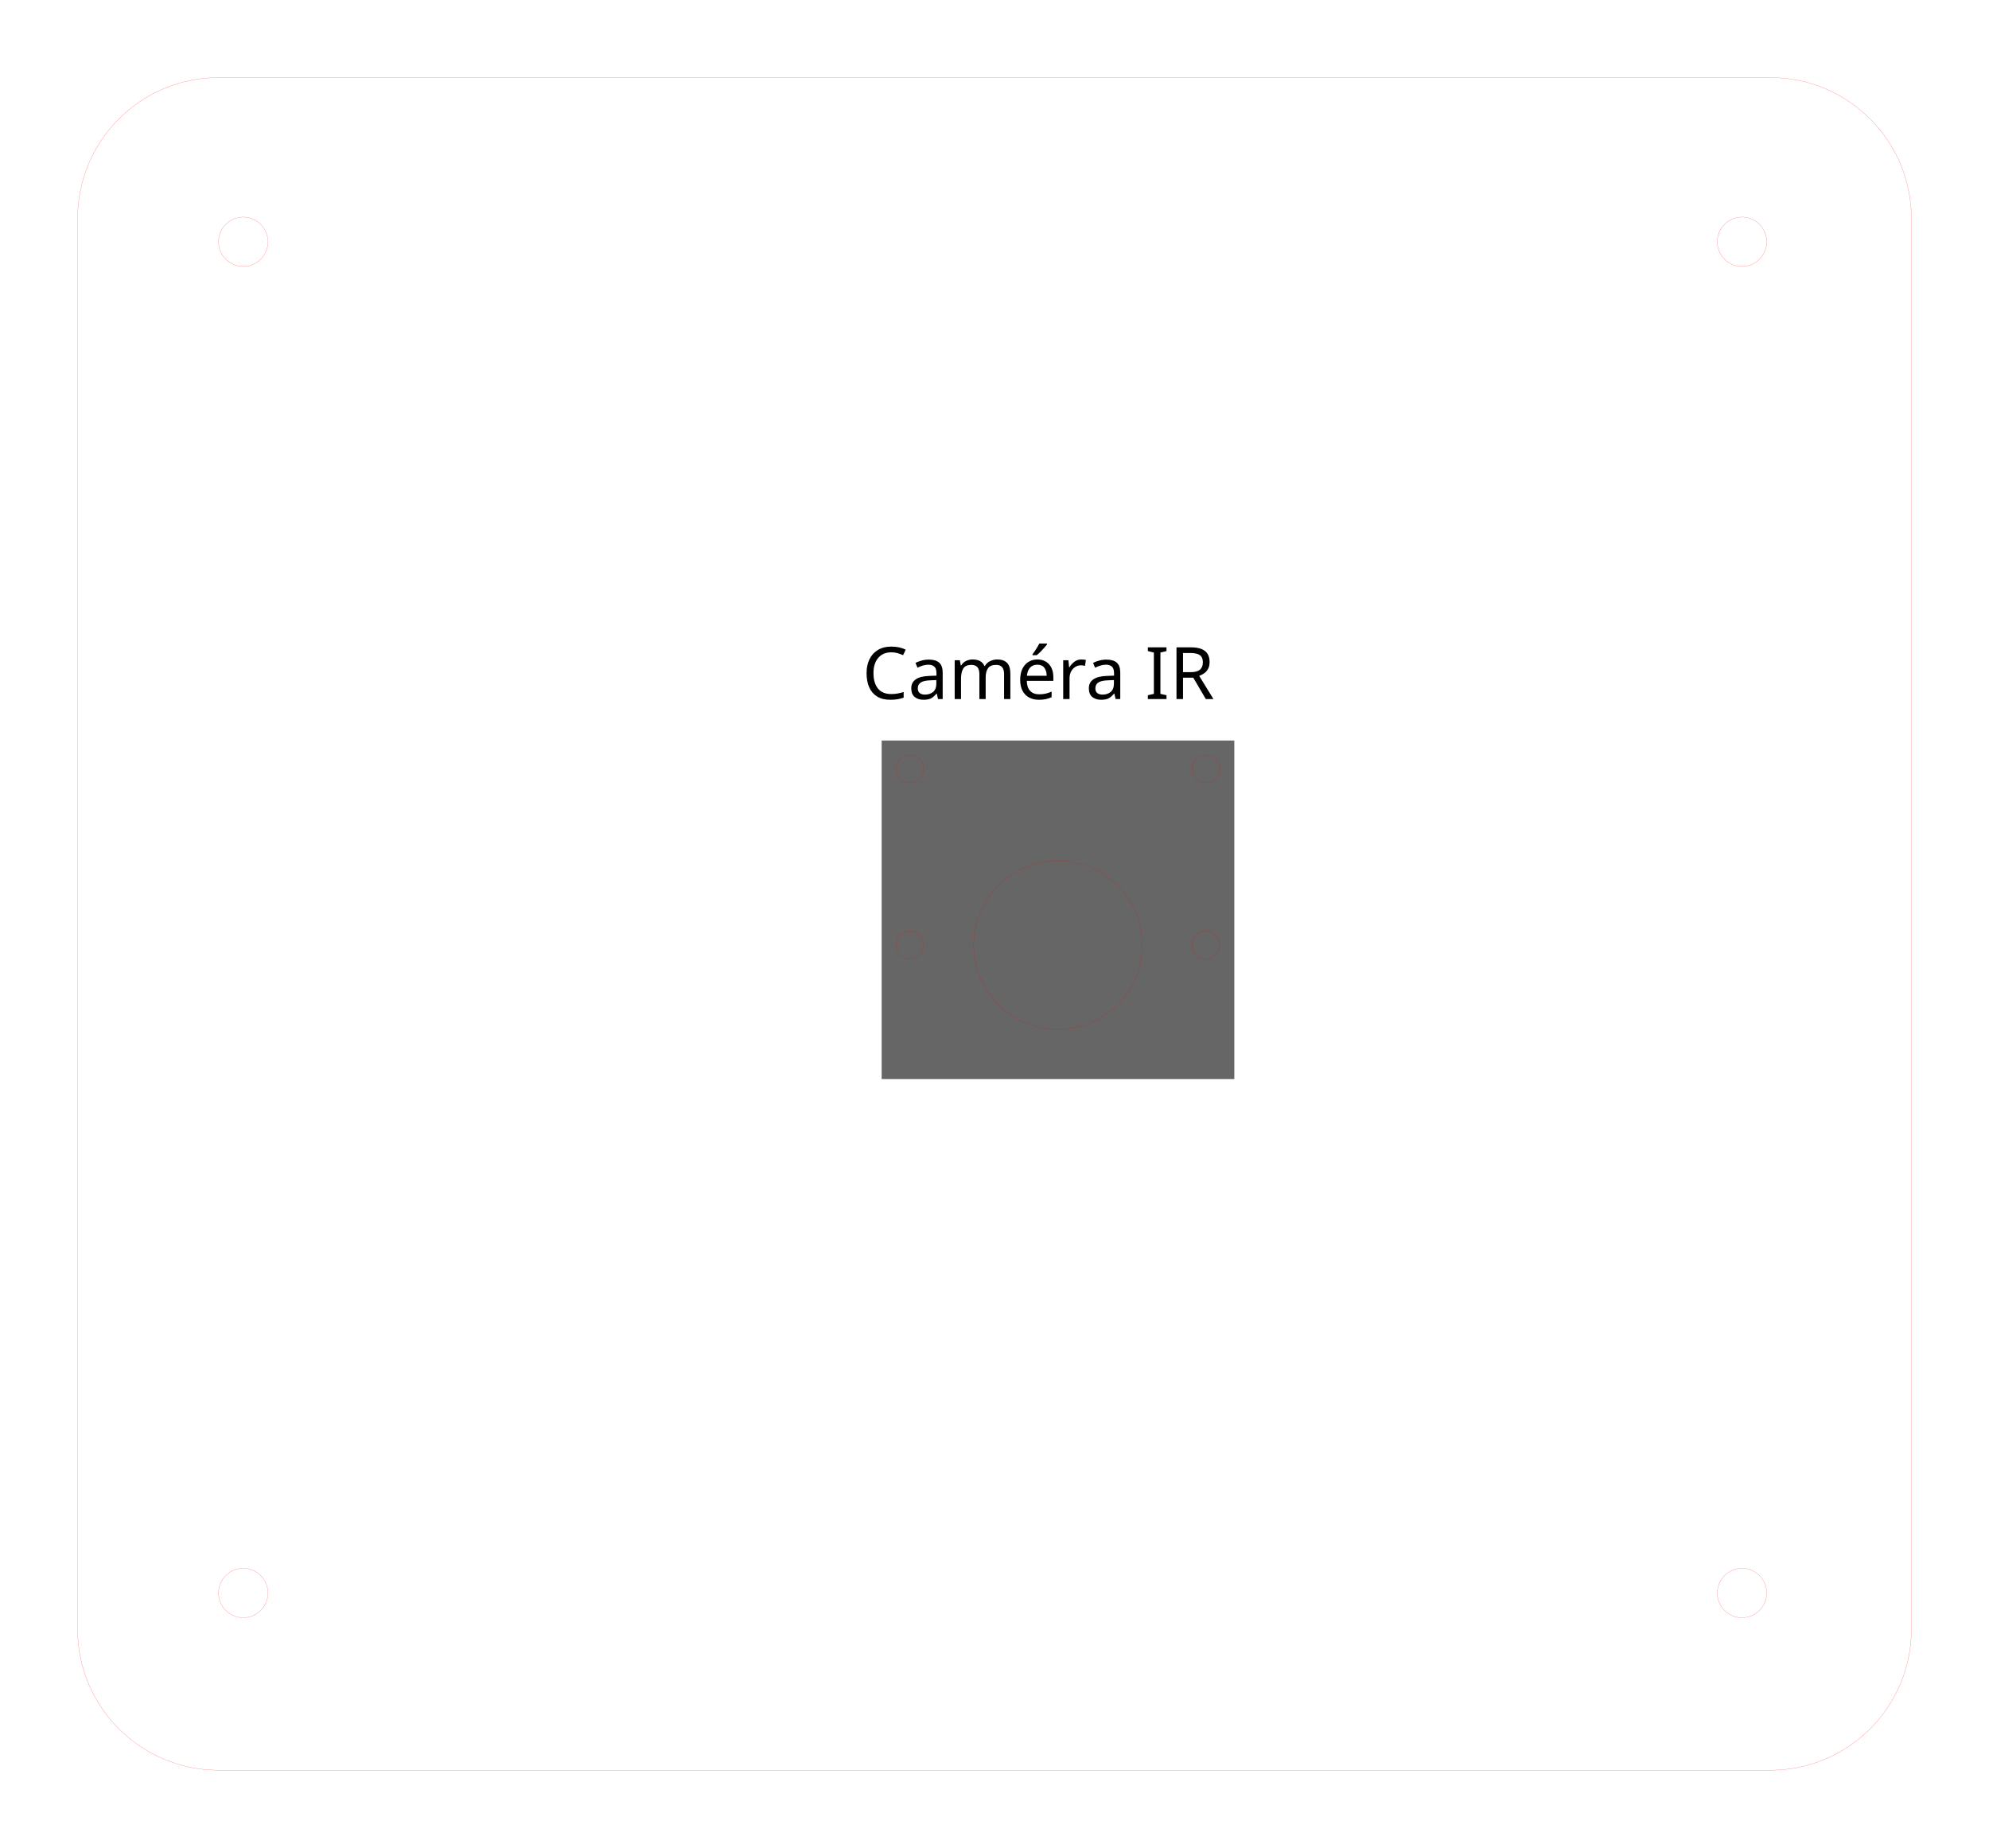
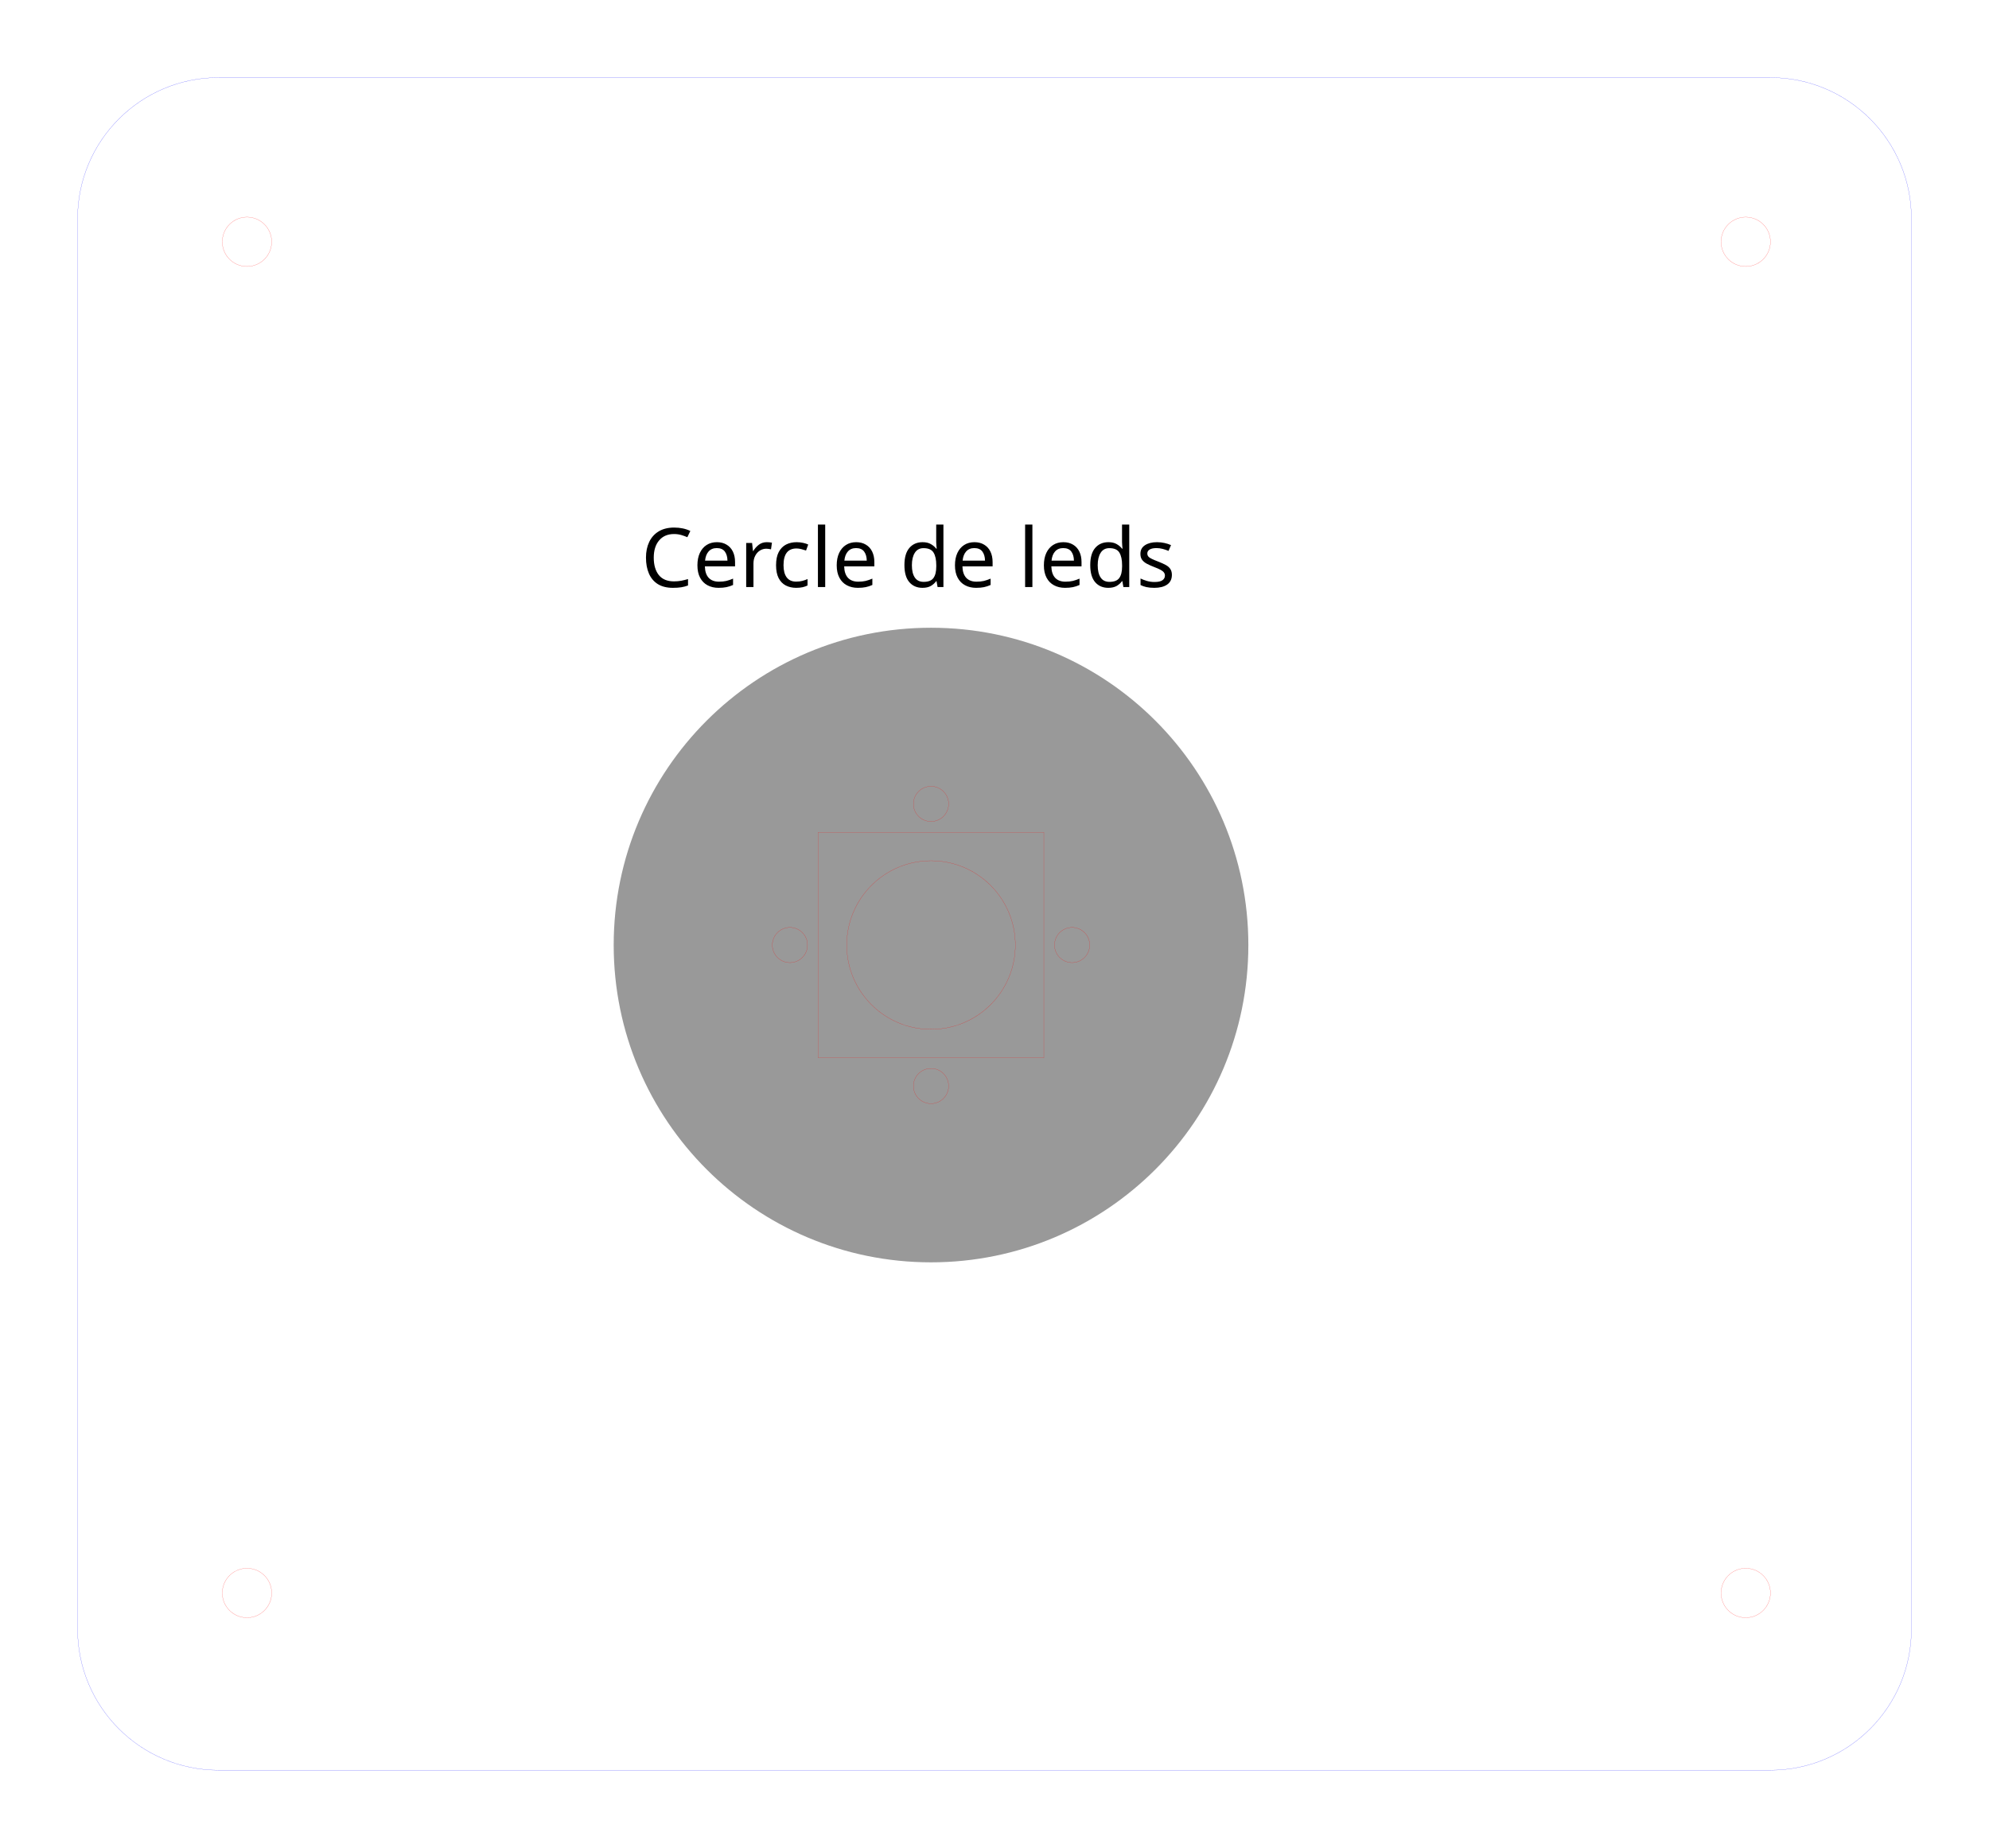
<svg xmlns="http://www.w3.org/2000/svg" width="141mm" height="131mm" viewBox="0 0 499.606 464.173" id="svg2" version="1.1">
  <defs id="defs4" />
  <g id="layer1" transform="translate(-99.82285,-128.3661)">
-     <rect style="opacity:1;fill:#666666;fill-opacity:1;fill-rule:evenodd;stroke:none;stroke-width:0.354;stroke-miterlimit:4;stroke-dasharray:none;stroke-opacity:1" id="rect4187" width="88.583" height="85.039" x="321.28" y="314.393" />
-     <rect style="opacity:1;fill:none;fill-opacity:1;fill-rule:evenodd;stroke:#ff0000;stroke-width:0.035;stroke-miterlimit:4;stroke-dasharray:none;stroke-opacity:1" id="rect4136" width="460.63" height="425.197" x="119.311" y="147.854" rx="35.433" ry="35.433" />
-     <circle style="opacity:1;fill:none;fill-opacity:1;fill-rule:evenodd;stroke:#ff0000;stroke-width:0.035;stroke-miterlimit:4;stroke-dasharray:none;stroke-opacity:1" id="path4138" cx="365.571" cy="365.768" r="21.176" />
-     <path style="opacity:1;fill:none;fill-opacity:1;fill-rule:evenodd;stroke:#ff0000;stroke-width:0.035;stroke-miterlimit:4;stroke-dasharray:none;stroke-opacity:1" id="path4148" d="m 331.844,365.768 a 3.492,3.492 0 0 1 -3.488,3.492 3.492,3.492 0 0 1 -3.497,-3.483 3.492,3.492 0 0 1 3.479,-3.501 3.492,3.492 0 0 1 3.506,3.474" />
-     <path style="opacity:1;fill:none;fill-opacity:1;fill-rule:evenodd;stroke:#ff0000;stroke-width:0.035;stroke-miterlimit:4;stroke-dasharray:none;stroke-opacity:1" id="path4148-5" d="m 406.214,365.768 a 3.492,3.492 0 0 1 -3.488,3.492 3.492,3.492 0 0 1 -3.497,-3.483 3.492,3.492 0 0 1 3.479,-3.501 3.492,3.492 0 0 1 3.506,3.474" />
-     <path style="opacity:1;fill:none;fill-opacity:1;fill-rule:evenodd;stroke:#ff0000;stroke-width:0.035;stroke-miterlimit:4;stroke-dasharray:none;stroke-opacity:1" id="path4148-8" d="m 331.832,321.506 a 3.492,3.492 0 0 1 -3.488,3.492 3.492,3.492 0 0 1 -3.497,-3.483 3.492,3.492 0 0 1 3.479,-3.501 3.492,3.492 0 0 1 3.506,3.474" />
-     <path style="opacity:1;fill:none;fill-opacity:1;fill-rule:evenodd;stroke:#ff0000;stroke-width:0.035;stroke-miterlimit:4;stroke-dasharray:none;stroke-opacity:1" id="path4148-5-2" d="m 406.203,321.506 a 3.492,3.492 0 0 1 -3.488,3.492 3.492,3.492 0 0 1 -3.497,-3.483 3.492,3.492 0 0 1 3.479,-3.501 3.492,3.492 0 0 1 3.506,3.474" />
-     <text xml:space="preserve" style="font-style:normal;font-weight:normal;font-size:18.185px;line-height:125%;font-family:sans-serif;letter-spacing:0px;word-spacing:0px;fill:#000000;fill-opacity:1;stroke:none;stroke-width:1px;stroke-linecap:butt;stroke-linejoin:miter;stroke-opacity:1" x="316.384" y="303.966" id="text4191">
-       <tspan id="tspan4193" x="316.384" y="303.966">Caméra IR</tspan>
+     <circle style="opacity:1;fill:#999999;fill-opacity:1;fill-rule:evenodd;stroke:none;stroke-width:0.033;stroke-miterlimit:4;stroke-dasharray:none;stroke-opacity:1" id="path4267" cx="333.681" cy="365.768" r="79.708" />
+     <rect style="opacity:1;fill:none;fill-opacity:1;fill-rule:evenodd;stroke:#0000ff;stroke-width:0.035;stroke-miterlimit:4;stroke-dasharray:none;stroke-opacity:1" id="rect4136" width="460.63" height="425.197" x="-579.941" y="147.854" rx="35.433" ry="35.433" transform="scale(-1,1)" />
+     <circle style="opacity:1;fill:none;fill-opacity:1;fill-rule:evenodd;stroke:#ff0000;stroke-width:0.035;stroke-miterlimit:4;stroke-dasharray:none;stroke-opacity:1" id="path4138" cx="-333.681" cy="365.768" r="21.176" transform="scale(-1,1)" />
+     <path style="opacity:1;fill:none;fill-opacity:1;fill-rule:evenodd;stroke:#ff0000;stroke-width:0.035;stroke-miterlimit:4;stroke-dasharray:none;stroke-opacity:1" id="path4195" d="m -532.128,189.106 a 6.201,6.201 0 0 1 -6.193,6.201 6.201,6.201 0 0 1 -6.209,-6.185 6.201,6.201 0 0 1 6.177,-6.217 6.201,6.201 0 0 1 6.225,6.169" transform="scale(-1,1)" />
+     <path style="opacity:1;fill:none;fill-opacity:1;fill-rule:evenodd;stroke:#ff0000;stroke-width:0.035;stroke-miterlimit:4;stroke-dasharray:none;stroke-opacity:1" id="path4195-3" d="m -532.128,528.539 a 6.201,6.201 0 0 1 -6.193,6.201 6.201,6.201 0 0 1 -6.209,-6.185 6.201,6.201 0 0 1 6.177,-6.217 6.201,6.201 0 0 1 6.225,6.169" transform="scale(-1,1)" />
+     <path style="opacity:1;fill:none;fill-opacity:1;fill-rule:evenodd;stroke:#ff0000;stroke-width:0.035;stroke-miterlimit:4;stroke-dasharray:none;stroke-opacity:1" id="path4195-1" d="m -155.662,528.539 a 6.201,6.201 0 0 1 -6.193,6.201 6.201,6.201 0 0 1 -6.209,-6.185 6.201,6.201 0 0 1 6.177,-6.217 6.201,6.201 0 0 1 6.225,6.169" transform="scale(-1,1)" />
+     <path style="opacity:1;fill:none;fill-opacity:1;fill-rule:evenodd;stroke:#ff0000;stroke-width:0.035;stroke-miterlimit:4;stroke-dasharray:none;stroke-opacity:1" id="path4195-15" d="m -155.662,189.106 a 6.201,6.201 0 0 1 -6.193,6.201 6.201,6.201 0 0 1 -6.209,-6.185 6.201,6.201 0 0 1 6.177,-6.217 6.201,6.201 0 0 1 6.225,6.169" transform="scale(-1,1)" />
+     <rect style="opacity:1;fill:none;fill-opacity:1;fill-rule:evenodd;stroke:#ff0000;stroke-width:0.035;stroke-miterlimit:4;stroke-dasharray:none;stroke-opacity:1" id="rect4234" width="56.678" height="56.678" x="305.342" y="337.429" />
+     <circle style="opacity:1;fill:none;fill-opacity:1;fill-rule:evenodd;stroke:#ff0000;stroke-width:0.035;stroke-miterlimit:4;stroke-dasharray:none;stroke-opacity:1" id="path4238" cx="333.681" cy="330.315" r="4.42" />
+     <circle style="opacity:1;fill:none;fill-opacity:1;fill-rule:evenodd;stroke:#ff0000;stroke-width:0.035;stroke-miterlimit:4;stroke-dasharray:none;stroke-opacity:1" id="path4238-4" cx="369.118" cy="365.768" r="4.42" />
+     <circle style="opacity:1;fill:none;fill-opacity:1;fill-rule:evenodd;stroke:#ff0000;stroke-width:0.035;stroke-miterlimit:4;stroke-dasharray:none;stroke-opacity:1" id="path4238-2" cx="333.681" cy="401.186" r="4.42" />
+     <circle style="opacity:1;fill:none;fill-opacity:1;fill-rule:evenodd;stroke:#ff0000;stroke-width:0.035;stroke-miterlimit:4;stroke-dasharray:none;stroke-opacity:1" id="path4238-5" cx="298.237" cy="365.768" r="4.42" />
+     <text xml:space="preserve" style="font-style:normal;font-weight:normal;font-size:20.643px;line-height:125%;font-family:sans-serif;letter-spacing:0px;word-spacing:0px;fill:#000000;fill-opacity:1;stroke:none;stroke-width:1px;stroke-linecap:butt;stroke-linejoin:miter;stroke-opacity:1" x="260.817" y="275.832" id="text4269">
+       <tspan id="tspan4271" x="260.817" y="275.832">Cercle de leds</tspan>
    </text>
-     <path style="opacity:1;fill:none;fill-opacity:1;fill-rule:evenodd;stroke:#ff0000;stroke-width:0.035;stroke-miterlimit:4;stroke-dasharray:none;stroke-opacity:1" id="path4195" d="m 167.124,189.106 a 6.201,6.201 0 0 1 -6.193,6.201 6.201,6.201 0 0 1 -6.209,-6.185 6.201,6.201 0 0 1 6.177,-6.217 6.201,6.201 0 0 1 6.225,6.169" />
-     <path style="opacity:1;fill:none;fill-opacity:1;fill-rule:evenodd;stroke:#ff0000;stroke-width:0.035;stroke-miterlimit:4;stroke-dasharray:none;stroke-opacity:1" id="path4195-3" d="m 167.124,528.539 a 6.201,6.201 0 0 1 -6.193,6.201 6.201,6.201 0 0 1 -6.209,-6.185 6.201,6.201 0 0 1 6.177,-6.217 6.201,6.201 0 0 1 6.225,6.169" />
-     <path style="opacity:1;fill:none;fill-opacity:1;fill-rule:evenodd;stroke:#ff0000;stroke-width:0.035;stroke-miterlimit:4;stroke-dasharray:none;stroke-opacity:1" id="path4195-1" d="m 543.59,528.539 a 6.201,6.201 0 0 1 -6.193,6.201 6.201,6.201 0 0 1 -6.209,-6.185 6.201,6.201 0 0 1 6.177,-6.217 6.201,6.201 0 0 1 6.225,6.169" />
-     <path style="opacity:1;fill:none;fill-opacity:1;fill-rule:evenodd;stroke:#ff0000;stroke-width:0.035;stroke-miterlimit:4;stroke-dasharray:none;stroke-opacity:1" id="path4195-15" d="m 543.59,189.106 a 6.201,6.201 0 0 1 -6.193,6.201 6.201,6.201 0 0 1 -6.209,-6.185 6.201,6.201 0 0 1 6.177,-6.217 6.201,6.201 0 0 1 6.225,6.169" />
  </g>
</svg>
